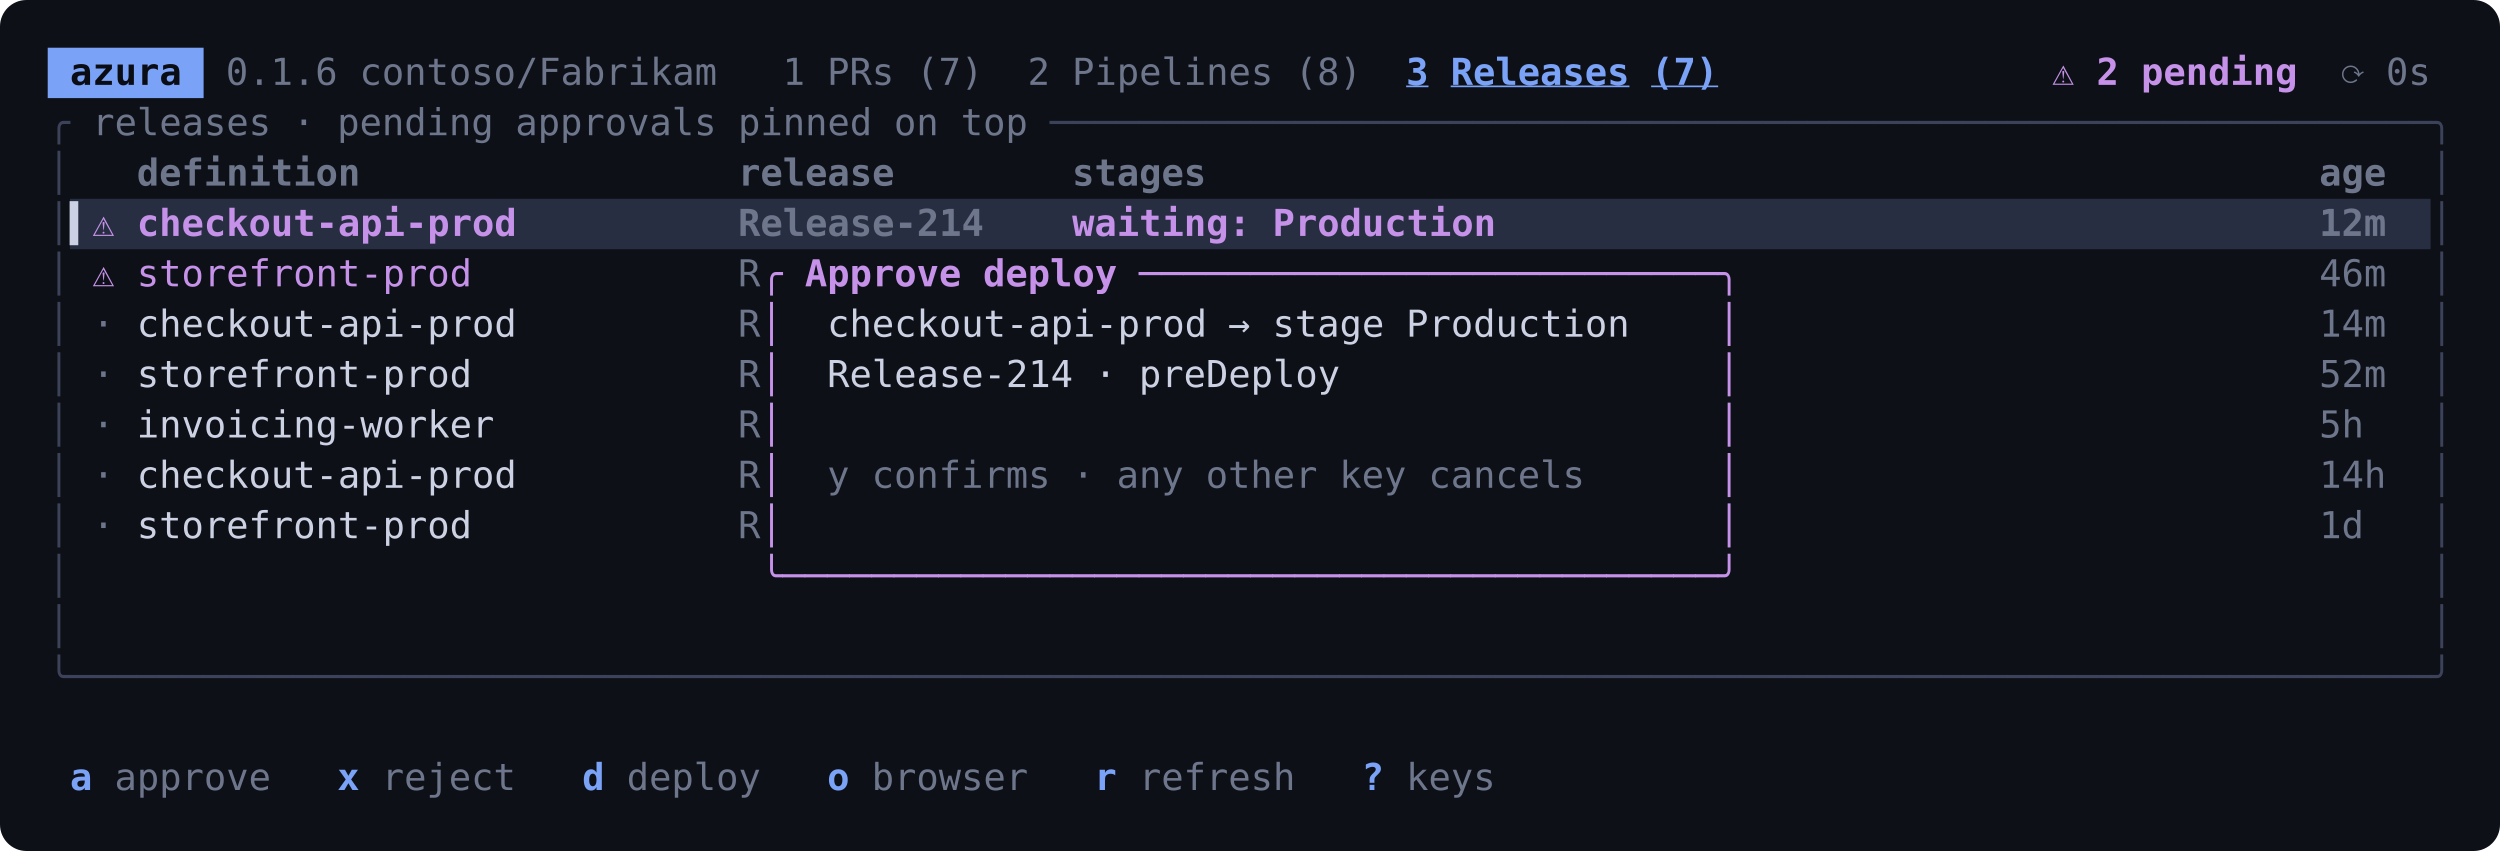
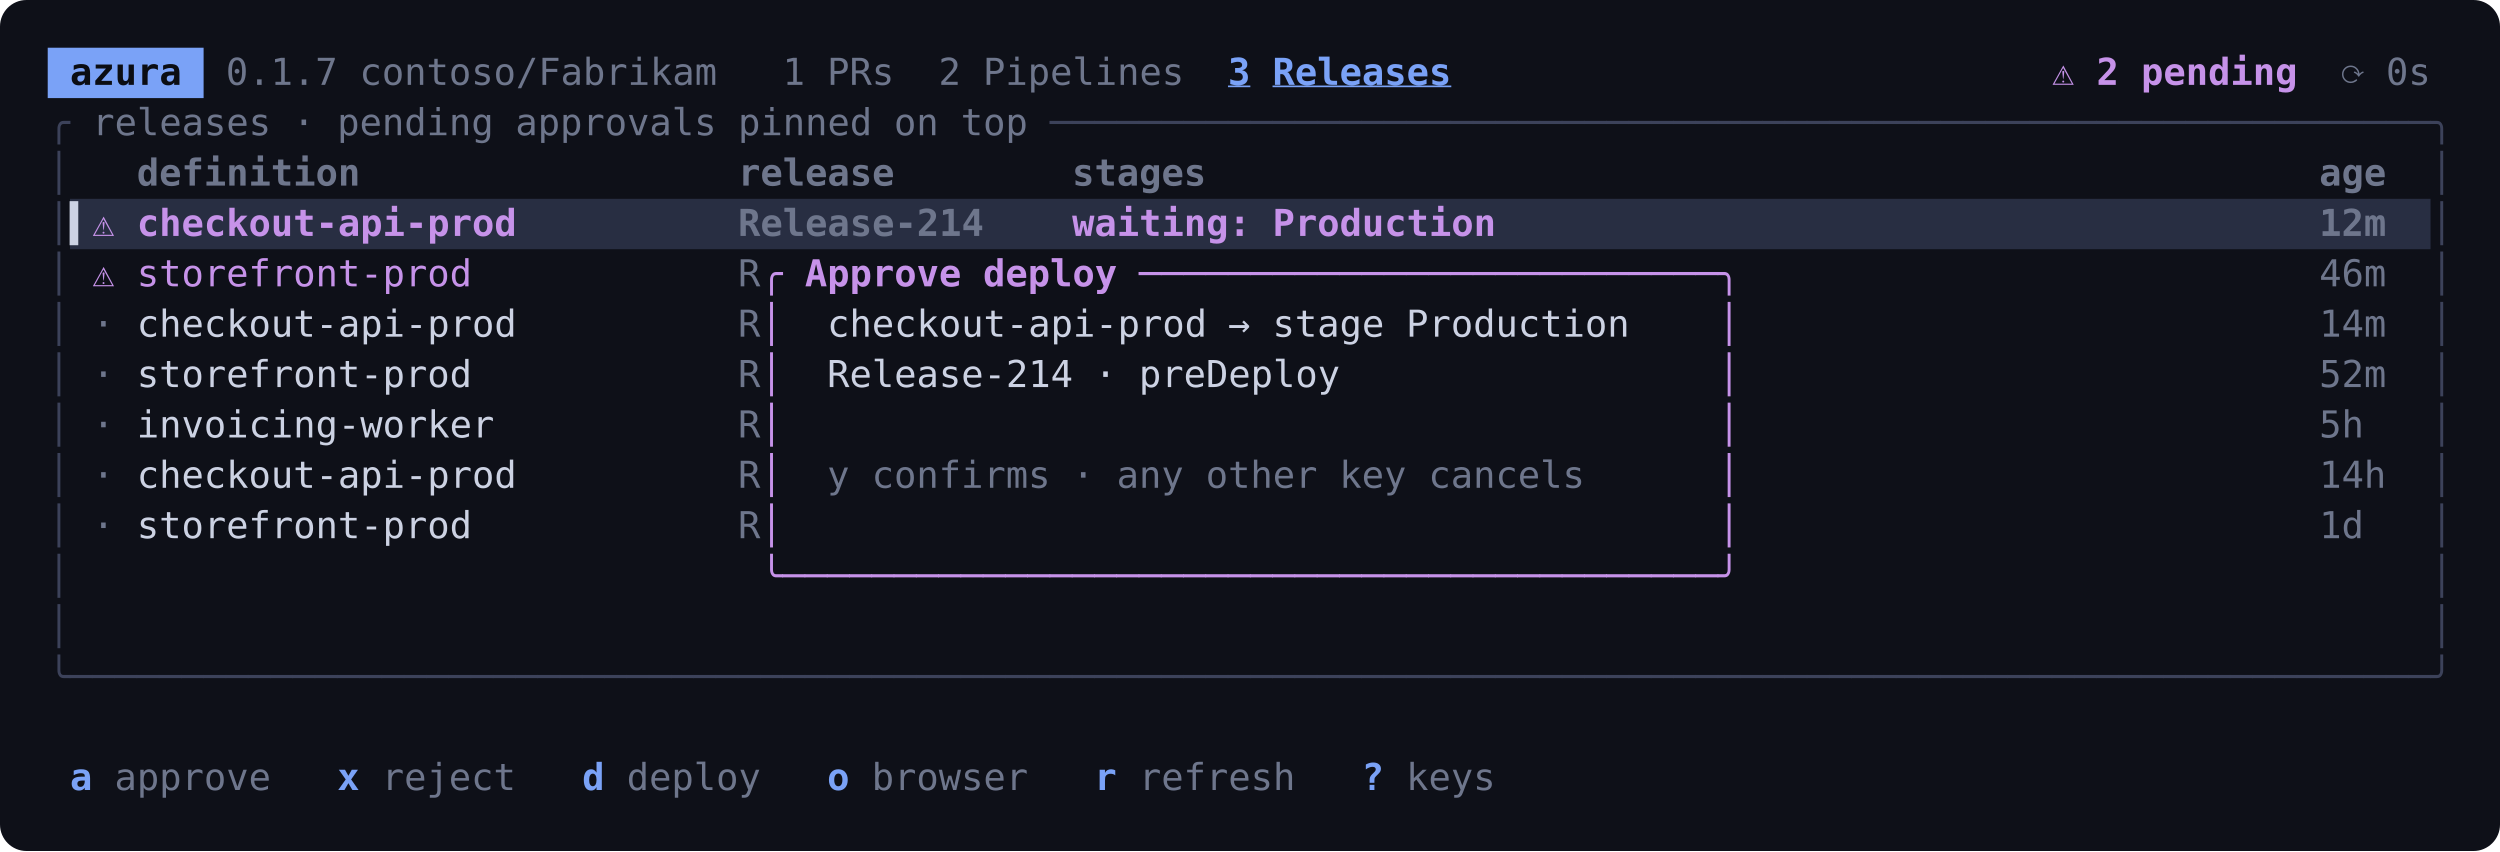
<svg xmlns="http://www.w3.org/2000/svg" width="943" height="321" viewBox="0 0 943 321">
  <rect width="943" height="321" rx="10" fill="#0e1018" />
  <g font-family="SFMono-Regular,Menlo,Consolas,'DejaVu Sans Mono',monospace" font-size="14" xml:space="preserve">
    <rect x="18.0" y="18.0" width="58.8" height="19" fill="#7aa2f7" />
    <text x="26.4" y="32.0" textLength="42.0" lengthAdjust="spacingAndGlyphs" fill="#0b0d14" font-weight="600">azura</text>
-     <text x="85.2" y="32.0" textLength="42.0" lengthAdjust="spacingAndGlyphs" fill="#6e768c">0.1.6</text>
+     <text x="85.2" y="32.0" textLength="42.0" lengthAdjust="spacingAndGlyphs" fill="#6e768c">0.1.7</text>
    <text x="135.6" y="32.0" textLength="134.4" lengthAdjust="spacingAndGlyphs" fill="#6e768c">contoso/Fabrikam</text>
    <text x="295.2" y="32.0" textLength="8.4" lengthAdjust="spacingAndGlyphs" fill="#6e768c">1</text>
    <text x="312.0" y="32.0" textLength="25.2" lengthAdjust="spacingAndGlyphs" fill="#6e768c">PRs</text>
-     <text x="345.6" y="32.0" textLength="25.2" lengthAdjust="spacingAndGlyphs" fill="#6e768c">(7)</text>
-     <text x="387.6" y="32.0" textLength="8.4" lengthAdjust="spacingAndGlyphs" fill="#6e768c">2</text>
-     <text x="404.4" y="32.0" textLength="75.6" lengthAdjust="spacingAndGlyphs" fill="#6e768c">Pipelines</text>
-     <text x="488.4" y="32.0" textLength="25.2" lengthAdjust="spacingAndGlyphs" fill="#6e768c">(8)</text>
-     <text x="530.4" y="32.0" textLength="8.4" lengthAdjust="spacingAndGlyphs" fill="#7aa2f7" font-weight="600" text-decoration="underline">3</text>
-     <text x="547.2" y="32.0" textLength="67.2" lengthAdjust="spacingAndGlyphs" fill="#7aa2f7" font-weight="600" text-decoration="underline">Releases</text>
-     <text x="622.8" y="32.0" textLength="25.2" lengthAdjust="spacingAndGlyphs" fill="#7aa2f7" font-weight="600" text-decoration="underline">(7)</text>
+     <text x="354.0" y="32.0" textLength="8.4" lengthAdjust="spacingAndGlyphs" fill="#6e768c">2</text>
+     <text x="370.8" y="32.0" textLength="75.6" lengthAdjust="spacingAndGlyphs" fill="#6e768c">Pipelines</text>
+     <text x="463.2" y="32.0" textLength="8.4" lengthAdjust="spacingAndGlyphs" fill="#7aa2f7" font-weight="600" text-decoration="underline">3</text>
+     <text x="480.0" y="32.0" textLength="67.2" lengthAdjust="spacingAndGlyphs" fill="#7aa2f7" font-weight="600" text-decoration="underline">Releases</text>
    <text x="774.0" y="32.0" textLength="8.4" lengthAdjust="spacingAndGlyphs" fill="#c692e9" font-weight="600">⚠</text>
    <text x="790.8" y="32.0" textLength="8.4" lengthAdjust="spacingAndGlyphs" fill="#c692e9" font-weight="600">2</text>
    <text x="807.6" y="32.0" textLength="58.8" lengthAdjust="spacingAndGlyphs" fill="#c692e9" font-weight="600">pending</text>
    <text x="883.2" y="32.0" textLength="8.4" lengthAdjust="spacingAndGlyphs" fill="#6e768c">⟳</text>
    <text x="900.0" y="32.0" textLength="16.8" lengthAdjust="spacingAndGlyphs" fill="#6e768c">0s</text>
    <text x="18.0" y="51.0" textLength="8.4" lengthAdjust="spacingAndGlyphs" fill="#3c425a">╭</text>
    <text x="34.8" y="51.0" textLength="67.2" lengthAdjust="spacingAndGlyphs" fill="#6e768c">releases</text>
    <text x="110.4" y="51.0" textLength="8.4" lengthAdjust="spacingAndGlyphs" fill="#6e768c">·</text>
    <text x="127.2" y="51.0" textLength="58.8" lengthAdjust="spacingAndGlyphs" fill="#6e768c">pending</text>
    <text x="194.4" y="51.0" textLength="75.6" lengthAdjust="spacingAndGlyphs" fill="#6e768c">approvals</text>
    <text x="278.4" y="51.0" textLength="50.4" lengthAdjust="spacingAndGlyphs" fill="#6e768c">pinned</text>
    <text x="337.2" y="51.0" textLength="16.8" lengthAdjust="spacingAndGlyphs" fill="#6e768c">on</text>
    <text x="362.4" y="51.0" textLength="25.2" lengthAdjust="spacingAndGlyphs" fill="#6e768c">top</text>
    <text x="396.0" y="51.0" textLength="8.4" lengthAdjust="spacingAndGlyphs" fill="#3c425a">─</text>
    <text x="404.4" y="51.0" textLength="8.4" lengthAdjust="spacingAndGlyphs" fill="#3c425a">─</text>
    <text x="412.8" y="51.0" textLength="8.4" lengthAdjust="spacingAndGlyphs" fill="#3c425a">─</text>
    <text x="421.2" y="51.0" textLength="8.4" lengthAdjust="spacingAndGlyphs" fill="#3c425a">─</text>
    <text x="429.6" y="51.0" textLength="8.4" lengthAdjust="spacingAndGlyphs" fill="#3c425a">─</text>
    <text x="438.0" y="51.0" textLength="8.4" lengthAdjust="spacingAndGlyphs" fill="#3c425a">─</text>
    <text x="446.4" y="51.0" textLength="8.4" lengthAdjust="spacingAndGlyphs" fill="#3c425a">─</text>
    <text x="454.8" y="51.0" textLength="8.4" lengthAdjust="spacingAndGlyphs" fill="#3c425a">─</text>
    <text x="463.2" y="51.0" textLength="8.4" lengthAdjust="spacingAndGlyphs" fill="#3c425a">─</text>
    <text x="471.6" y="51.0" textLength="8.4" lengthAdjust="spacingAndGlyphs" fill="#3c425a">─</text>
    <text x="480.0" y="51.0" textLength="8.4" lengthAdjust="spacingAndGlyphs" fill="#3c425a">─</text>
    <text x="488.4" y="51.0" textLength="8.4" lengthAdjust="spacingAndGlyphs" fill="#3c425a">─</text>
    <text x="496.8" y="51.0" textLength="8.4" lengthAdjust="spacingAndGlyphs" fill="#3c425a">─</text>
    <text x="505.2" y="51.0" textLength="8.4" lengthAdjust="spacingAndGlyphs" fill="#3c425a">─</text>
    <text x="513.6" y="51.0" textLength="8.4" lengthAdjust="spacingAndGlyphs" fill="#3c425a">─</text>
    <text x="522.0" y="51.0" textLength="8.4" lengthAdjust="spacingAndGlyphs" fill="#3c425a">─</text>
    <text x="530.4" y="51.0" textLength="8.4" lengthAdjust="spacingAndGlyphs" fill="#3c425a">─</text>
    <text x="538.8" y="51.0" textLength="8.4" lengthAdjust="spacingAndGlyphs" fill="#3c425a">─</text>
    <text x="547.2" y="51.0" textLength="8.4" lengthAdjust="spacingAndGlyphs" fill="#3c425a">─</text>
    <text x="555.6" y="51.0" textLength="8.4" lengthAdjust="spacingAndGlyphs" fill="#3c425a">─</text>
    <text x="564.0" y="51.0" textLength="8.4" lengthAdjust="spacingAndGlyphs" fill="#3c425a">─</text>
    <text x="572.4" y="51.0" textLength="8.4" lengthAdjust="spacingAndGlyphs" fill="#3c425a">─</text>
    <text x="580.8" y="51.0" textLength="8.4" lengthAdjust="spacingAndGlyphs" fill="#3c425a">─</text>
    <text x="589.2" y="51.0" textLength="8.4" lengthAdjust="spacingAndGlyphs" fill="#3c425a">─</text>
    <text x="597.6" y="51.0" textLength="8.4" lengthAdjust="spacingAndGlyphs" fill="#3c425a">─</text>
    <text x="606.0" y="51.0" textLength="8.4" lengthAdjust="spacingAndGlyphs" fill="#3c425a">─</text>
    <text x="614.4" y="51.0" textLength="8.4" lengthAdjust="spacingAndGlyphs" fill="#3c425a">─</text>
    <text x="622.8" y="51.0" textLength="8.4" lengthAdjust="spacingAndGlyphs" fill="#3c425a">─</text>
    <text x="631.2" y="51.0" textLength="8.4" lengthAdjust="spacingAndGlyphs" fill="#3c425a">─</text>
    <text x="639.6" y="51.0" textLength="8.4" lengthAdjust="spacingAndGlyphs" fill="#3c425a">─</text>
    <text x="648.0" y="51.0" textLength="8.4" lengthAdjust="spacingAndGlyphs" fill="#3c425a">─</text>
    <text x="656.4" y="51.0" textLength="8.4" lengthAdjust="spacingAndGlyphs" fill="#3c425a">─</text>
    <text x="664.8" y="51.0" textLength="8.4" lengthAdjust="spacingAndGlyphs" fill="#3c425a">─</text>
    <text x="673.2" y="51.0" textLength="8.4" lengthAdjust="spacingAndGlyphs" fill="#3c425a">─</text>
    <text x="681.6" y="51.0" textLength="8.4" lengthAdjust="spacingAndGlyphs" fill="#3c425a">─</text>
    <text x="690.0" y="51.0" textLength="8.4" lengthAdjust="spacingAndGlyphs" fill="#3c425a">─</text>
    <text x="698.4" y="51.0" textLength="8.4" lengthAdjust="spacingAndGlyphs" fill="#3c425a">─</text>
    <text x="706.8" y="51.0" textLength="8.4" lengthAdjust="spacingAndGlyphs" fill="#3c425a">─</text>
    <text x="715.2" y="51.0" textLength="8.4" lengthAdjust="spacingAndGlyphs" fill="#3c425a">─</text>
    <text x="723.6" y="51.0" textLength="8.4" lengthAdjust="spacingAndGlyphs" fill="#3c425a">─</text>
    <text x="732.0" y="51.0" textLength="8.4" lengthAdjust="spacingAndGlyphs" fill="#3c425a">─</text>
    <text x="740.4" y="51.0" textLength="8.4" lengthAdjust="spacingAndGlyphs" fill="#3c425a">─</text>
    <text x="748.8" y="51.0" textLength="8.4" lengthAdjust="spacingAndGlyphs" fill="#3c425a">─</text>
    <text x="757.2" y="51.0" textLength="8.4" lengthAdjust="spacingAndGlyphs" fill="#3c425a">─</text>
    <text x="765.6" y="51.0" textLength="8.4" lengthAdjust="spacingAndGlyphs" fill="#3c425a">─</text>
    <text x="774.0" y="51.0" textLength="8.4" lengthAdjust="spacingAndGlyphs" fill="#3c425a">─</text>
    <text x="782.4" y="51.0" textLength="8.4" lengthAdjust="spacingAndGlyphs" fill="#3c425a">─</text>
    <text x="790.8" y="51.0" textLength="8.4" lengthAdjust="spacingAndGlyphs" fill="#3c425a">─</text>
    <text x="799.2" y="51.0" textLength="8.4" lengthAdjust="spacingAndGlyphs" fill="#3c425a">─</text>
    <text x="807.6" y="51.0" textLength="8.4" lengthAdjust="spacingAndGlyphs" fill="#3c425a">─</text>
    <text x="816.0" y="51.0" textLength="8.4" lengthAdjust="spacingAndGlyphs" fill="#3c425a">─</text>
    <text x="824.4" y="51.0" textLength="8.4" lengthAdjust="spacingAndGlyphs" fill="#3c425a">─</text>
    <text x="832.8" y="51.0" textLength="8.4" lengthAdjust="spacingAndGlyphs" fill="#3c425a">─</text>
    <text x="841.2" y="51.0" textLength="8.4" lengthAdjust="spacingAndGlyphs" fill="#3c425a">─</text>
    <text x="849.6" y="51.0" textLength="8.4" lengthAdjust="spacingAndGlyphs" fill="#3c425a">─</text>
    <text x="858.0" y="51.0" textLength="8.4" lengthAdjust="spacingAndGlyphs" fill="#3c425a">─</text>
    <text x="866.4" y="51.0" textLength="8.4" lengthAdjust="spacingAndGlyphs" fill="#3c425a">─</text>
    <text x="874.8" y="51.0" textLength="8.4" lengthAdjust="spacingAndGlyphs" fill="#3c425a">─</text>
    <text x="883.2" y="51.0" textLength="8.4" lengthAdjust="spacingAndGlyphs" fill="#3c425a">─</text>
    <text x="891.6" y="51.0" textLength="8.4" lengthAdjust="spacingAndGlyphs" fill="#3c425a">─</text>
    <text x="900.0" y="51.0" textLength="8.4" lengthAdjust="spacingAndGlyphs" fill="#3c425a">─</text>
    <text x="908.4" y="51.0" textLength="8.4" lengthAdjust="spacingAndGlyphs" fill="#3c425a">─</text>
    <text x="916.8" y="51.0" textLength="8.4" lengthAdjust="spacingAndGlyphs" fill="#3c425a">╮</text>
    <text x="18.0" y="70.0" textLength="8.4" lengthAdjust="spacingAndGlyphs" fill="#3c425a">│</text>
    <text x="51.6" y="70.0" textLength="84.0" lengthAdjust="spacingAndGlyphs" fill="#6e768c" font-weight="600">definition</text>
    <text x="278.4" y="70.0" textLength="58.8" lengthAdjust="spacingAndGlyphs" fill="#6e768c" font-weight="600">release</text>
    <text x="404.4" y="70.0" textLength="50.4" lengthAdjust="spacingAndGlyphs" fill="#6e768c" font-weight="600">stages</text>
    <text x="874.8" y="70.0" textLength="25.2" lengthAdjust="spacingAndGlyphs" fill="#6e768c" font-weight="600">age</text>
    <text x="916.8" y="70.0" textLength="8.4" lengthAdjust="spacingAndGlyphs" fill="#3c425a">│</text>
    <rect x="26.4" y="75.0" width="890.4" height="19" fill="#282e42" />
    <text x="18.0" y="89.0" textLength="8.4" lengthAdjust="spacingAndGlyphs" fill="#3c425a">│</text>
    <text x="26.4" y="89.0" textLength="8.4" lengthAdjust="spacingAndGlyphs" fill="#ccd2e3" font-weight="600">▍</text>
    <text x="34.8" y="89.0" textLength="8.4" lengthAdjust="spacingAndGlyphs" fill="#c692e9" font-weight="600">⚠</text>
    <text x="51.6" y="89.0" textLength="142.8" lengthAdjust="spacingAndGlyphs" fill="#c692e9" font-weight="600">checkout-api-prod</text>
    <text x="278.4" y="89.0" textLength="92.4" lengthAdjust="spacingAndGlyphs" fill="#6e768c" font-weight="600">Release-214</text>
    <text x="404.4" y="89.0" textLength="67.2" lengthAdjust="spacingAndGlyphs" fill="#c692e9" font-weight="600">waiting:</text>
    <text x="480.0" y="89.0" textLength="84.0" lengthAdjust="spacingAndGlyphs" fill="#c692e9" font-weight="600">Production</text>
    <text x="874.8" y="89.0" textLength="25.2" lengthAdjust="spacingAndGlyphs" fill="#6e768c" font-weight="600">12m</text>
    <text x="916.8" y="89.0" textLength="8.4" lengthAdjust="spacingAndGlyphs" fill="#3c425a">│</text>
    <text x="18.0" y="108.0" textLength="8.4" lengthAdjust="spacingAndGlyphs" fill="#3c425a">│</text>
    <text x="34.8" y="108.0" textLength="8.4" lengthAdjust="spacingAndGlyphs" fill="#c692e9">⚠</text>
    <text x="51.6" y="108.0" textLength="126.0" lengthAdjust="spacingAndGlyphs" fill="#c692e9">storefront-prod</text>
    <text x="278.4" y="108.0" textLength="8.4" lengthAdjust="spacingAndGlyphs" fill="#6e768c">R</text>
    <text x="286.8" y="108.0" textLength="8.4" lengthAdjust="spacingAndGlyphs" fill="#c692e9">╭</text>
    <text x="303.6" y="108.0" textLength="58.8" lengthAdjust="spacingAndGlyphs" fill="#c692e9" font-weight="600">Approve</text>
    <text x="370.8" y="108.0" textLength="50.4" lengthAdjust="spacingAndGlyphs" fill="#c692e9" font-weight="600">deploy</text>
    <text x="429.6" y="108.0" textLength="8.4" lengthAdjust="spacingAndGlyphs" fill="#c692e9">─</text>
    <text x="438.0" y="108.0" textLength="8.4" lengthAdjust="spacingAndGlyphs" fill="#c692e9">─</text>
    <text x="446.4" y="108.0" textLength="8.4" lengthAdjust="spacingAndGlyphs" fill="#c692e9">─</text>
    <text x="454.8" y="108.0" textLength="8.4" lengthAdjust="spacingAndGlyphs" fill="#c692e9">─</text>
    <text x="463.2" y="108.0" textLength="8.4" lengthAdjust="spacingAndGlyphs" fill="#c692e9">─</text>
    <text x="471.6" y="108.0" textLength="8.4" lengthAdjust="spacingAndGlyphs" fill="#c692e9">─</text>
    <text x="480.0" y="108.0" textLength="8.4" lengthAdjust="spacingAndGlyphs" fill="#c692e9">─</text>
    <text x="488.4" y="108.0" textLength="8.4" lengthAdjust="spacingAndGlyphs" fill="#c692e9">─</text>
    <text x="496.8" y="108.0" textLength="8.4" lengthAdjust="spacingAndGlyphs" fill="#c692e9">─</text>
    <text x="505.2" y="108.0" textLength="8.4" lengthAdjust="spacingAndGlyphs" fill="#c692e9">─</text>
    <text x="513.6" y="108.0" textLength="8.4" lengthAdjust="spacingAndGlyphs" fill="#c692e9">─</text>
    <text x="522.0" y="108.0" textLength="8.4" lengthAdjust="spacingAndGlyphs" fill="#c692e9">─</text>
    <text x="530.4" y="108.0" textLength="8.4" lengthAdjust="spacingAndGlyphs" fill="#c692e9">─</text>
    <text x="538.8" y="108.0" textLength="8.4" lengthAdjust="spacingAndGlyphs" fill="#c692e9">─</text>
    <text x="547.2" y="108.0" textLength="8.4" lengthAdjust="spacingAndGlyphs" fill="#c692e9">─</text>
    <text x="555.6" y="108.0" textLength="8.4" lengthAdjust="spacingAndGlyphs" fill="#c692e9">─</text>
    <text x="564.0" y="108.0" textLength="8.4" lengthAdjust="spacingAndGlyphs" fill="#c692e9">─</text>
    <text x="572.4" y="108.0" textLength="8.4" lengthAdjust="spacingAndGlyphs" fill="#c692e9">─</text>
    <text x="580.8" y="108.0" textLength="8.4" lengthAdjust="spacingAndGlyphs" fill="#c692e9">─</text>
    <text x="589.2" y="108.0" textLength="8.4" lengthAdjust="spacingAndGlyphs" fill="#c692e9">─</text>
    <text x="597.6" y="108.0" textLength="8.4" lengthAdjust="spacingAndGlyphs" fill="#c692e9">─</text>
    <text x="606.0" y="108.0" textLength="8.4" lengthAdjust="spacingAndGlyphs" fill="#c692e9">─</text>
    <text x="614.4" y="108.0" textLength="8.4" lengthAdjust="spacingAndGlyphs" fill="#c692e9">─</text>
    <text x="622.8" y="108.0" textLength="8.4" lengthAdjust="spacingAndGlyphs" fill="#c692e9">─</text>
    <text x="631.2" y="108.0" textLength="8.4" lengthAdjust="spacingAndGlyphs" fill="#c692e9">─</text>
    <text x="639.6" y="108.0" textLength="8.4" lengthAdjust="spacingAndGlyphs" fill="#c692e9">─</text>
    <text x="648.0" y="108.0" textLength="8.4" lengthAdjust="spacingAndGlyphs" fill="#c692e9">╮</text>
    <text x="874.8" y="108.0" textLength="25.2" lengthAdjust="spacingAndGlyphs" fill="#6e768c">46m</text>
    <text x="916.8" y="108.0" textLength="8.4" lengthAdjust="spacingAndGlyphs" fill="#3c425a">│</text>
    <text x="18.0" y="127.0" textLength="8.4" lengthAdjust="spacingAndGlyphs" fill="#3c425a">│</text>
    <text x="34.8" y="127.0" textLength="8.4" lengthAdjust="spacingAndGlyphs" fill="#6e768c">·</text>
    <text x="51.6" y="127.0" textLength="142.8" lengthAdjust="spacingAndGlyphs" fill="#ccd2e3">checkout-api-prod</text>
    <text x="278.4" y="127.0" textLength="8.4" lengthAdjust="spacingAndGlyphs" fill="#6e768c">R</text>
    <text x="286.8" y="127.0" textLength="8.4" lengthAdjust="spacingAndGlyphs" fill="#c692e9">│</text>
    <text x="312.0" y="127.0" textLength="142.8" lengthAdjust="spacingAndGlyphs" fill="#ccd2e3">checkout-api-prod</text>
    <text x="463.2" y="127.0" textLength="8.4" lengthAdjust="spacingAndGlyphs" fill="#ccd2e3">→</text>
    <text x="480.0" y="127.0" textLength="42.0" lengthAdjust="spacingAndGlyphs" fill="#ccd2e3">stage</text>
    <text x="530.4" y="127.0" textLength="84.0" lengthAdjust="spacingAndGlyphs" fill="#ccd2e3">Production</text>
    <text x="648.0" y="127.0" textLength="8.4" lengthAdjust="spacingAndGlyphs" fill="#c692e9">│</text>
    <text x="874.8" y="127.0" textLength="25.2" lengthAdjust="spacingAndGlyphs" fill="#6e768c">14m</text>
    <text x="916.8" y="127.0" textLength="8.4" lengthAdjust="spacingAndGlyphs" fill="#3c425a">│</text>
    <text x="18.0" y="146.0" textLength="8.4" lengthAdjust="spacingAndGlyphs" fill="#3c425a">│</text>
    <text x="34.8" y="146.0" textLength="8.4" lengthAdjust="spacingAndGlyphs" fill="#6e768c">·</text>
    <text x="51.6" y="146.0" textLength="126.0" lengthAdjust="spacingAndGlyphs" fill="#ccd2e3">storefront-prod</text>
    <text x="278.4" y="146.0" textLength="8.4" lengthAdjust="spacingAndGlyphs" fill="#6e768c">R</text>
    <text x="286.8" y="146.0" textLength="8.4" lengthAdjust="spacingAndGlyphs" fill="#c692e9">│</text>
    <text x="312.0" y="146.0" textLength="92.4" lengthAdjust="spacingAndGlyphs" fill="#ccd2e3">Release-214</text>
    <text x="412.8" y="146.0" textLength="8.4" lengthAdjust="spacingAndGlyphs" fill="#ccd2e3">·</text>
    <text x="429.6" y="146.0" textLength="75.6" lengthAdjust="spacingAndGlyphs" fill="#ccd2e3">preDeploy</text>
    <text x="648.0" y="146.0" textLength="8.4" lengthAdjust="spacingAndGlyphs" fill="#c692e9">│</text>
    <text x="874.8" y="146.0" textLength="25.2" lengthAdjust="spacingAndGlyphs" fill="#6e768c">52m</text>
    <text x="916.8" y="146.0" textLength="8.4" lengthAdjust="spacingAndGlyphs" fill="#3c425a">│</text>
    <text x="18.0" y="165.0" textLength="8.4" lengthAdjust="spacingAndGlyphs" fill="#3c425a">│</text>
    <text x="34.8" y="165.0" textLength="8.4" lengthAdjust="spacingAndGlyphs" fill="#6e768c">·</text>
    <text x="51.6" y="165.0" textLength="134.4" lengthAdjust="spacingAndGlyphs" fill="#ccd2e3">invoicing-worker</text>
    <text x="278.4" y="165.0" textLength="8.4" lengthAdjust="spacingAndGlyphs" fill="#6e768c">R</text>
    <text x="286.8" y="165.0" textLength="8.4" lengthAdjust="spacingAndGlyphs" fill="#c692e9">│</text>
    <text x="648.0" y="165.0" textLength="8.4" lengthAdjust="spacingAndGlyphs" fill="#c692e9">│</text>
    <text x="874.8" y="165.0" textLength="16.8" lengthAdjust="spacingAndGlyphs" fill="#6e768c">5h</text>
    <text x="916.8" y="165.0" textLength="8.4" lengthAdjust="spacingAndGlyphs" fill="#3c425a">│</text>
    <text x="18.0" y="184.0" textLength="8.4" lengthAdjust="spacingAndGlyphs" fill="#3c425a">│</text>
    <text x="34.8" y="184.0" textLength="8.4" lengthAdjust="spacingAndGlyphs" fill="#6e768c">·</text>
    <text x="51.6" y="184.0" textLength="142.8" lengthAdjust="spacingAndGlyphs" fill="#ccd2e3">checkout-api-prod</text>
    <text x="278.4" y="184.0" textLength="8.4" lengthAdjust="spacingAndGlyphs" fill="#6e768c">R</text>
    <text x="286.8" y="184.0" textLength="8.4" lengthAdjust="spacingAndGlyphs" fill="#c692e9">│</text>
    <text x="312.0" y="184.0" textLength="8.4" lengthAdjust="spacingAndGlyphs" fill="#6e768c">y</text>
    <text x="328.8" y="184.0" textLength="67.2" lengthAdjust="spacingAndGlyphs" fill="#6e768c">confirms</text>
    <text x="404.4" y="184.0" textLength="8.4" lengthAdjust="spacingAndGlyphs" fill="#6e768c">·</text>
    <text x="421.2" y="184.0" textLength="25.2" lengthAdjust="spacingAndGlyphs" fill="#6e768c">any</text>
    <text x="454.8" y="184.0" textLength="42.0" lengthAdjust="spacingAndGlyphs" fill="#6e768c">other</text>
    <text x="505.2" y="184.0" textLength="25.2" lengthAdjust="spacingAndGlyphs" fill="#6e768c">key</text>
    <text x="538.8" y="184.0" textLength="58.8" lengthAdjust="spacingAndGlyphs" fill="#6e768c">cancels</text>
    <text x="648.0" y="184.0" textLength="8.4" lengthAdjust="spacingAndGlyphs" fill="#c692e9">│</text>
    <text x="874.8" y="184.0" textLength="25.2" lengthAdjust="spacingAndGlyphs" fill="#6e768c">14h</text>
    <text x="916.8" y="184.0" textLength="8.4" lengthAdjust="spacingAndGlyphs" fill="#3c425a">│</text>
    <text x="18.0" y="203.0" textLength="8.4" lengthAdjust="spacingAndGlyphs" fill="#3c425a">│</text>
    <text x="34.8" y="203.0" textLength="8.4" lengthAdjust="spacingAndGlyphs" fill="#6e768c">·</text>
    <text x="51.6" y="203.0" textLength="126.0" lengthAdjust="spacingAndGlyphs" fill="#ccd2e3">storefront-prod</text>
    <text x="278.4" y="203.0" textLength="8.4" lengthAdjust="spacingAndGlyphs" fill="#6e768c">R</text>
    <text x="286.8" y="203.0" textLength="8.4" lengthAdjust="spacingAndGlyphs" fill="#c692e9">│</text>
    <text x="648.0" y="203.0" textLength="8.4" lengthAdjust="spacingAndGlyphs" fill="#c692e9">│</text>
    <text x="874.8" y="203.0" textLength="16.8" lengthAdjust="spacingAndGlyphs" fill="#6e768c">1d</text>
    <text x="916.8" y="203.0" textLength="8.4" lengthAdjust="spacingAndGlyphs" fill="#3c425a">│</text>
    <text x="18.0" y="222.0" textLength="8.4" lengthAdjust="spacingAndGlyphs" fill="#3c425a">│</text>
    <text x="286.8" y="222.0" textLength="8.4" lengthAdjust="spacingAndGlyphs" fill="#c692e9">╰</text>
    <text x="295.2" y="222.0" textLength="8.4" lengthAdjust="spacingAndGlyphs" fill="#c692e9">─</text>
    <text x="303.6" y="222.0" textLength="8.4" lengthAdjust="spacingAndGlyphs" fill="#c692e9">─</text>
    <text x="312.0" y="222.0" textLength="8.4" lengthAdjust="spacingAndGlyphs" fill="#c692e9">─</text>
    <text x="320.4" y="222.0" textLength="8.4" lengthAdjust="spacingAndGlyphs" fill="#c692e9">─</text>
    <text x="328.8" y="222.0" textLength="8.4" lengthAdjust="spacingAndGlyphs" fill="#c692e9">─</text>
    <text x="337.2" y="222.0" textLength="8.4" lengthAdjust="spacingAndGlyphs" fill="#c692e9">─</text>
    <text x="345.6" y="222.0" textLength="8.4" lengthAdjust="spacingAndGlyphs" fill="#c692e9">─</text>
    <text x="354.0" y="222.0" textLength="8.4" lengthAdjust="spacingAndGlyphs" fill="#c692e9">─</text>
    <text x="362.4" y="222.0" textLength="8.4" lengthAdjust="spacingAndGlyphs" fill="#c692e9">─</text>
    <text x="370.8" y="222.0" textLength="8.4" lengthAdjust="spacingAndGlyphs" fill="#c692e9">─</text>
    <text x="379.2" y="222.0" textLength="8.4" lengthAdjust="spacingAndGlyphs" fill="#c692e9">─</text>
    <text x="387.6" y="222.0" textLength="8.4" lengthAdjust="spacingAndGlyphs" fill="#c692e9">─</text>
    <text x="396.0" y="222.0" textLength="8.4" lengthAdjust="spacingAndGlyphs" fill="#c692e9">─</text>
    <text x="404.4" y="222.0" textLength="8.4" lengthAdjust="spacingAndGlyphs" fill="#c692e9">─</text>
    <text x="412.8" y="222.0" textLength="8.4" lengthAdjust="spacingAndGlyphs" fill="#c692e9">─</text>
    <text x="421.2" y="222.0" textLength="8.4" lengthAdjust="spacingAndGlyphs" fill="#c692e9">─</text>
    <text x="429.6" y="222.0" textLength="8.4" lengthAdjust="spacingAndGlyphs" fill="#c692e9">─</text>
    <text x="438.0" y="222.0" textLength="8.4" lengthAdjust="spacingAndGlyphs" fill="#c692e9">─</text>
    <text x="446.4" y="222.0" textLength="8.4" lengthAdjust="spacingAndGlyphs" fill="#c692e9">─</text>
    <text x="454.8" y="222.0" textLength="8.4" lengthAdjust="spacingAndGlyphs" fill="#c692e9">─</text>
    <text x="463.2" y="222.0" textLength="8.4" lengthAdjust="spacingAndGlyphs" fill="#c692e9">─</text>
    <text x="471.6" y="222.0" textLength="8.4" lengthAdjust="spacingAndGlyphs" fill="#c692e9">─</text>
    <text x="480.0" y="222.0" textLength="8.4" lengthAdjust="spacingAndGlyphs" fill="#c692e9">─</text>
    <text x="488.4" y="222.0" textLength="8.4" lengthAdjust="spacingAndGlyphs" fill="#c692e9">─</text>
    <text x="496.8" y="222.0" textLength="8.4" lengthAdjust="spacingAndGlyphs" fill="#c692e9">─</text>
    <text x="505.2" y="222.0" textLength="8.4" lengthAdjust="spacingAndGlyphs" fill="#c692e9">─</text>
    <text x="513.6" y="222.0" textLength="8.4" lengthAdjust="spacingAndGlyphs" fill="#c692e9">─</text>
    <text x="522.0" y="222.0" textLength="8.4" lengthAdjust="spacingAndGlyphs" fill="#c692e9">─</text>
    <text x="530.4" y="222.0" textLength="8.4" lengthAdjust="spacingAndGlyphs" fill="#c692e9">─</text>
    <text x="538.8" y="222.0" textLength="8.4" lengthAdjust="spacingAndGlyphs" fill="#c692e9">─</text>
    <text x="547.2" y="222.0" textLength="8.4" lengthAdjust="spacingAndGlyphs" fill="#c692e9">─</text>
    <text x="555.6" y="222.0" textLength="8.4" lengthAdjust="spacingAndGlyphs" fill="#c692e9">─</text>
    <text x="564.0" y="222.0" textLength="8.4" lengthAdjust="spacingAndGlyphs" fill="#c692e9">─</text>
    <text x="572.4" y="222.0" textLength="8.4" lengthAdjust="spacingAndGlyphs" fill="#c692e9">─</text>
    <text x="580.8" y="222.0" textLength="8.4" lengthAdjust="spacingAndGlyphs" fill="#c692e9">─</text>
    <text x="589.2" y="222.0" textLength="8.4" lengthAdjust="spacingAndGlyphs" fill="#c692e9">─</text>
    <text x="597.6" y="222.0" textLength="8.4" lengthAdjust="spacingAndGlyphs" fill="#c692e9">─</text>
    <text x="606.0" y="222.0" textLength="8.4" lengthAdjust="spacingAndGlyphs" fill="#c692e9">─</text>
    <text x="614.4" y="222.0" textLength="8.4" lengthAdjust="spacingAndGlyphs" fill="#c692e9">─</text>
    <text x="622.8" y="222.0" textLength="8.4" lengthAdjust="spacingAndGlyphs" fill="#c692e9">─</text>
    <text x="631.2" y="222.0" textLength="8.4" lengthAdjust="spacingAndGlyphs" fill="#c692e9">─</text>
    <text x="639.6" y="222.0" textLength="8.4" lengthAdjust="spacingAndGlyphs" fill="#c692e9">─</text>
    <text x="648.0" y="222.0" textLength="8.4" lengthAdjust="spacingAndGlyphs" fill="#c692e9">╯</text>
    <text x="916.8" y="222.0" textLength="8.4" lengthAdjust="spacingAndGlyphs" fill="#3c425a">│</text>
    <text x="18.0" y="241.0" textLength="8.4" lengthAdjust="spacingAndGlyphs" fill="#3c425a">│</text>
    <text x="916.8" y="241.0" textLength="8.4" lengthAdjust="spacingAndGlyphs" fill="#3c425a">│</text>
    <text x="18.0" y="260.0" textLength="8.4" lengthAdjust="spacingAndGlyphs" fill="#3c425a">╰</text>
    <text x="26.4" y="260.0" textLength="8.4" lengthAdjust="spacingAndGlyphs" fill="#3c425a">─</text>
    <text x="34.8" y="260.0" textLength="8.4" lengthAdjust="spacingAndGlyphs" fill="#3c425a">─</text>
    <text x="43.2" y="260.0" textLength="8.4" lengthAdjust="spacingAndGlyphs" fill="#3c425a">─</text>
    <text x="51.6" y="260.0" textLength="8.4" lengthAdjust="spacingAndGlyphs" fill="#3c425a">─</text>
    <text x="60.0" y="260.0" textLength="8.4" lengthAdjust="spacingAndGlyphs" fill="#3c425a">─</text>
    <text x="68.4" y="260.0" textLength="8.4" lengthAdjust="spacingAndGlyphs" fill="#3c425a">─</text>
    <text x="76.8" y="260.0" textLength="8.4" lengthAdjust="spacingAndGlyphs" fill="#3c425a">─</text>
    <text x="85.2" y="260.0" textLength="8.4" lengthAdjust="spacingAndGlyphs" fill="#3c425a">─</text>
    <text x="93.6" y="260.0" textLength="8.4" lengthAdjust="spacingAndGlyphs" fill="#3c425a">─</text>
    <text x="102.0" y="260.0" textLength="8.4" lengthAdjust="spacingAndGlyphs" fill="#3c425a">─</text>
    <text x="110.4" y="260.0" textLength="8.4" lengthAdjust="spacingAndGlyphs" fill="#3c425a">─</text>
    <text x="118.8" y="260.0" textLength="8.4" lengthAdjust="spacingAndGlyphs" fill="#3c425a">─</text>
    <text x="127.2" y="260.0" textLength="8.4" lengthAdjust="spacingAndGlyphs" fill="#3c425a">─</text>
    <text x="135.6" y="260.0" textLength="8.4" lengthAdjust="spacingAndGlyphs" fill="#3c425a">─</text>
    <text x="144.0" y="260.0" textLength="8.4" lengthAdjust="spacingAndGlyphs" fill="#3c425a">─</text>
    <text x="152.4" y="260.0" textLength="8.4" lengthAdjust="spacingAndGlyphs" fill="#3c425a">─</text>
    <text x="160.8" y="260.0" textLength="8.4" lengthAdjust="spacingAndGlyphs" fill="#3c425a">─</text>
    <text x="169.2" y="260.0" textLength="8.4" lengthAdjust="spacingAndGlyphs" fill="#3c425a">─</text>
    <text x="177.6" y="260.0" textLength="8.4" lengthAdjust="spacingAndGlyphs" fill="#3c425a">─</text>
    <text x="186.0" y="260.0" textLength="8.4" lengthAdjust="spacingAndGlyphs" fill="#3c425a">─</text>
    <text x="194.4" y="260.0" textLength="8.4" lengthAdjust="spacingAndGlyphs" fill="#3c425a">─</text>
    <text x="202.8" y="260.0" textLength="8.4" lengthAdjust="spacingAndGlyphs" fill="#3c425a">─</text>
    <text x="211.2" y="260.0" textLength="8.4" lengthAdjust="spacingAndGlyphs" fill="#3c425a">─</text>
    <text x="219.6" y="260.0" textLength="8.4" lengthAdjust="spacingAndGlyphs" fill="#3c425a">─</text>
    <text x="228.0" y="260.0" textLength="8.4" lengthAdjust="spacingAndGlyphs" fill="#3c425a">─</text>
    <text x="236.4" y="260.0" textLength="8.4" lengthAdjust="spacingAndGlyphs" fill="#3c425a">─</text>
    <text x="244.8" y="260.0" textLength="8.4" lengthAdjust="spacingAndGlyphs" fill="#3c425a">─</text>
    <text x="253.2" y="260.0" textLength="8.4" lengthAdjust="spacingAndGlyphs" fill="#3c425a">─</text>
    <text x="261.6" y="260.0" textLength="8.4" lengthAdjust="spacingAndGlyphs" fill="#3c425a">─</text>
    <text x="270.0" y="260.0" textLength="8.4" lengthAdjust="spacingAndGlyphs" fill="#3c425a">─</text>
    <text x="278.4" y="260.0" textLength="8.4" lengthAdjust="spacingAndGlyphs" fill="#3c425a">─</text>
    <text x="286.8" y="260.0" textLength="8.4" lengthAdjust="spacingAndGlyphs" fill="#3c425a">─</text>
    <text x="295.2" y="260.0" textLength="8.4" lengthAdjust="spacingAndGlyphs" fill="#3c425a">─</text>
    <text x="303.6" y="260.0" textLength="8.4" lengthAdjust="spacingAndGlyphs" fill="#3c425a">─</text>
    <text x="312.0" y="260.0" textLength="8.4" lengthAdjust="spacingAndGlyphs" fill="#3c425a">─</text>
    <text x="320.4" y="260.0" textLength="8.4" lengthAdjust="spacingAndGlyphs" fill="#3c425a">─</text>
    <text x="328.8" y="260.0" textLength="8.4" lengthAdjust="spacingAndGlyphs" fill="#3c425a">─</text>
    <text x="337.2" y="260.0" textLength="8.4" lengthAdjust="spacingAndGlyphs" fill="#3c425a">─</text>
    <text x="345.6" y="260.0" textLength="8.4" lengthAdjust="spacingAndGlyphs" fill="#3c425a">─</text>
    <text x="354.0" y="260.0" textLength="8.4" lengthAdjust="spacingAndGlyphs" fill="#3c425a">─</text>
    <text x="362.4" y="260.0" textLength="8.4" lengthAdjust="spacingAndGlyphs" fill="#3c425a">─</text>
    <text x="370.8" y="260.0" textLength="8.4" lengthAdjust="spacingAndGlyphs" fill="#3c425a">─</text>
    <text x="379.2" y="260.0" textLength="8.4" lengthAdjust="spacingAndGlyphs" fill="#3c425a">─</text>
    <text x="387.6" y="260.0" textLength="8.4" lengthAdjust="spacingAndGlyphs" fill="#3c425a">─</text>
    <text x="396.0" y="260.0" textLength="8.4" lengthAdjust="spacingAndGlyphs" fill="#3c425a">─</text>
    <text x="404.4" y="260.0" textLength="8.4" lengthAdjust="spacingAndGlyphs" fill="#3c425a">─</text>
    <text x="412.8" y="260.0" textLength="8.4" lengthAdjust="spacingAndGlyphs" fill="#3c425a">─</text>
    <text x="421.2" y="260.0" textLength="8.4" lengthAdjust="spacingAndGlyphs" fill="#3c425a">─</text>
    <text x="429.6" y="260.0" textLength="8.4" lengthAdjust="spacingAndGlyphs" fill="#3c425a">─</text>
    <text x="438.0" y="260.0" textLength="8.4" lengthAdjust="spacingAndGlyphs" fill="#3c425a">─</text>
    <text x="446.4" y="260.0" textLength="8.4" lengthAdjust="spacingAndGlyphs" fill="#3c425a">─</text>
    <text x="454.8" y="260.0" textLength="8.4" lengthAdjust="spacingAndGlyphs" fill="#3c425a">─</text>
    <text x="463.2" y="260.0" textLength="8.4" lengthAdjust="spacingAndGlyphs" fill="#3c425a">─</text>
    <text x="471.6" y="260.0" textLength="8.4" lengthAdjust="spacingAndGlyphs" fill="#3c425a">─</text>
    <text x="480.0" y="260.0" textLength="8.4" lengthAdjust="spacingAndGlyphs" fill="#3c425a">─</text>
    <text x="488.4" y="260.0" textLength="8.4" lengthAdjust="spacingAndGlyphs" fill="#3c425a">─</text>
    <text x="496.8" y="260.0" textLength="8.4" lengthAdjust="spacingAndGlyphs" fill="#3c425a">─</text>
    <text x="505.2" y="260.0" textLength="8.4" lengthAdjust="spacingAndGlyphs" fill="#3c425a">─</text>
    <text x="513.6" y="260.0" textLength="8.4" lengthAdjust="spacingAndGlyphs" fill="#3c425a">─</text>
    <text x="522.0" y="260.0" textLength="8.4" lengthAdjust="spacingAndGlyphs" fill="#3c425a">─</text>
    <text x="530.4" y="260.0" textLength="8.4" lengthAdjust="spacingAndGlyphs" fill="#3c425a">─</text>
    <text x="538.8" y="260.0" textLength="8.4" lengthAdjust="spacingAndGlyphs" fill="#3c425a">─</text>
    <text x="547.2" y="260.0" textLength="8.4" lengthAdjust="spacingAndGlyphs" fill="#3c425a">─</text>
    <text x="555.6" y="260.0" textLength="8.4" lengthAdjust="spacingAndGlyphs" fill="#3c425a">─</text>
    <text x="564.0" y="260.0" textLength="8.4" lengthAdjust="spacingAndGlyphs" fill="#3c425a">─</text>
    <text x="572.4" y="260.0" textLength="8.4" lengthAdjust="spacingAndGlyphs" fill="#3c425a">─</text>
    <text x="580.8" y="260.0" textLength="8.4" lengthAdjust="spacingAndGlyphs" fill="#3c425a">─</text>
    <text x="589.2" y="260.0" textLength="8.4" lengthAdjust="spacingAndGlyphs" fill="#3c425a">─</text>
    <text x="597.6" y="260.0" textLength="8.4" lengthAdjust="spacingAndGlyphs" fill="#3c425a">─</text>
    <text x="606.0" y="260.0" textLength="8.4" lengthAdjust="spacingAndGlyphs" fill="#3c425a">─</text>
    <text x="614.4" y="260.0" textLength="8.4" lengthAdjust="spacingAndGlyphs" fill="#3c425a">─</text>
    <text x="622.8" y="260.0" textLength="8.4" lengthAdjust="spacingAndGlyphs" fill="#3c425a">─</text>
    <text x="631.2" y="260.0" textLength="8.4" lengthAdjust="spacingAndGlyphs" fill="#3c425a">─</text>
    <text x="639.6" y="260.0" textLength="8.4" lengthAdjust="spacingAndGlyphs" fill="#3c425a">─</text>
    <text x="648.0" y="260.0" textLength="8.4" lengthAdjust="spacingAndGlyphs" fill="#3c425a">─</text>
    <text x="656.4" y="260.0" textLength="8.4" lengthAdjust="spacingAndGlyphs" fill="#3c425a">─</text>
    <text x="664.8" y="260.0" textLength="8.4" lengthAdjust="spacingAndGlyphs" fill="#3c425a">─</text>
    <text x="673.2" y="260.0" textLength="8.4" lengthAdjust="spacingAndGlyphs" fill="#3c425a">─</text>
    <text x="681.6" y="260.0" textLength="8.4" lengthAdjust="spacingAndGlyphs" fill="#3c425a">─</text>
    <text x="690.0" y="260.0" textLength="8.4" lengthAdjust="spacingAndGlyphs" fill="#3c425a">─</text>
    <text x="698.4" y="260.0" textLength="8.4" lengthAdjust="spacingAndGlyphs" fill="#3c425a">─</text>
    <text x="706.8" y="260.0" textLength="8.4" lengthAdjust="spacingAndGlyphs" fill="#3c425a">─</text>
    <text x="715.2" y="260.0" textLength="8.4" lengthAdjust="spacingAndGlyphs" fill="#3c425a">─</text>
    <text x="723.6" y="260.0" textLength="8.4" lengthAdjust="spacingAndGlyphs" fill="#3c425a">─</text>
    <text x="732.0" y="260.0" textLength="8.4" lengthAdjust="spacingAndGlyphs" fill="#3c425a">─</text>
    <text x="740.4" y="260.0" textLength="8.4" lengthAdjust="spacingAndGlyphs" fill="#3c425a">─</text>
    <text x="748.8" y="260.0" textLength="8.4" lengthAdjust="spacingAndGlyphs" fill="#3c425a">─</text>
    <text x="757.2" y="260.0" textLength="8.4" lengthAdjust="spacingAndGlyphs" fill="#3c425a">─</text>
    <text x="765.6" y="260.0" textLength="8.4" lengthAdjust="spacingAndGlyphs" fill="#3c425a">─</text>
    <text x="774.0" y="260.0" textLength="8.4" lengthAdjust="spacingAndGlyphs" fill="#3c425a">─</text>
    <text x="782.4" y="260.0" textLength="8.4" lengthAdjust="spacingAndGlyphs" fill="#3c425a">─</text>
    <text x="790.8" y="260.0" textLength="8.4" lengthAdjust="spacingAndGlyphs" fill="#3c425a">─</text>
    <text x="799.2" y="260.0" textLength="8.4" lengthAdjust="spacingAndGlyphs" fill="#3c425a">─</text>
    <text x="807.6" y="260.0" textLength="8.4" lengthAdjust="spacingAndGlyphs" fill="#3c425a">─</text>
    <text x="816.0" y="260.0" textLength="8.4" lengthAdjust="spacingAndGlyphs" fill="#3c425a">─</text>
    <text x="824.4" y="260.0" textLength="8.4" lengthAdjust="spacingAndGlyphs" fill="#3c425a">─</text>
    <text x="832.8" y="260.0" textLength="8.4" lengthAdjust="spacingAndGlyphs" fill="#3c425a">─</text>
    <text x="841.2" y="260.0" textLength="8.4" lengthAdjust="spacingAndGlyphs" fill="#3c425a">─</text>
    <text x="849.6" y="260.0" textLength="8.4" lengthAdjust="spacingAndGlyphs" fill="#3c425a">─</text>
    <text x="858.0" y="260.0" textLength="8.4" lengthAdjust="spacingAndGlyphs" fill="#3c425a">─</text>
    <text x="866.4" y="260.0" textLength="8.4" lengthAdjust="spacingAndGlyphs" fill="#3c425a">─</text>
    <text x="874.8" y="260.0" textLength="8.4" lengthAdjust="spacingAndGlyphs" fill="#3c425a">─</text>
    <text x="883.2" y="260.0" textLength="8.4" lengthAdjust="spacingAndGlyphs" fill="#3c425a">─</text>
    <text x="891.6" y="260.0" textLength="8.4" lengthAdjust="spacingAndGlyphs" fill="#3c425a">─</text>
    <text x="900.0" y="260.0" textLength="8.4" lengthAdjust="spacingAndGlyphs" fill="#3c425a">─</text>
    <text x="908.4" y="260.0" textLength="8.4" lengthAdjust="spacingAndGlyphs" fill="#3c425a">─</text>
    <text x="916.8" y="260.0" textLength="8.4" lengthAdjust="spacingAndGlyphs" fill="#3c425a">╯</text>
    <text x="26.4" y="298.0" textLength="8.4" lengthAdjust="spacingAndGlyphs" fill="#7aa2f7" font-weight="600">a</text>
    <text x="43.2" y="298.0" textLength="58.8" lengthAdjust="spacingAndGlyphs" fill="#6e768c">approve</text>
    <text x="127.2" y="298.0" textLength="8.4" lengthAdjust="spacingAndGlyphs" fill="#7aa2f7" font-weight="600">x</text>
    <text x="144.0" y="298.0" textLength="50.4" lengthAdjust="spacingAndGlyphs" fill="#6e768c">reject</text>
    <text x="219.6" y="298.0" textLength="8.4" lengthAdjust="spacingAndGlyphs" fill="#7aa2f7" font-weight="600">d</text>
    <text x="236.4" y="298.0" textLength="50.4" lengthAdjust="spacingAndGlyphs" fill="#6e768c">deploy</text>
    <text x="312.0" y="298.0" textLength="8.4" lengthAdjust="spacingAndGlyphs" fill="#7aa2f7" font-weight="600">o</text>
    <text x="328.8" y="298.0" textLength="58.8" lengthAdjust="spacingAndGlyphs" fill="#6e768c">browser</text>
    <text x="412.8" y="298.0" textLength="8.4" lengthAdjust="spacingAndGlyphs" fill="#7aa2f7" font-weight="600">r</text>
    <text x="429.6" y="298.0" textLength="58.8" lengthAdjust="spacingAndGlyphs" fill="#6e768c">refresh</text>
    <text x="513.6" y="298.0" textLength="8.4" lengthAdjust="spacingAndGlyphs" fill="#7aa2f7" font-weight="600">?</text>
    <text x="530.4" y="298.0" textLength="33.6" lengthAdjust="spacingAndGlyphs" fill="#6e768c">keys</text>
  </g>
</svg>
